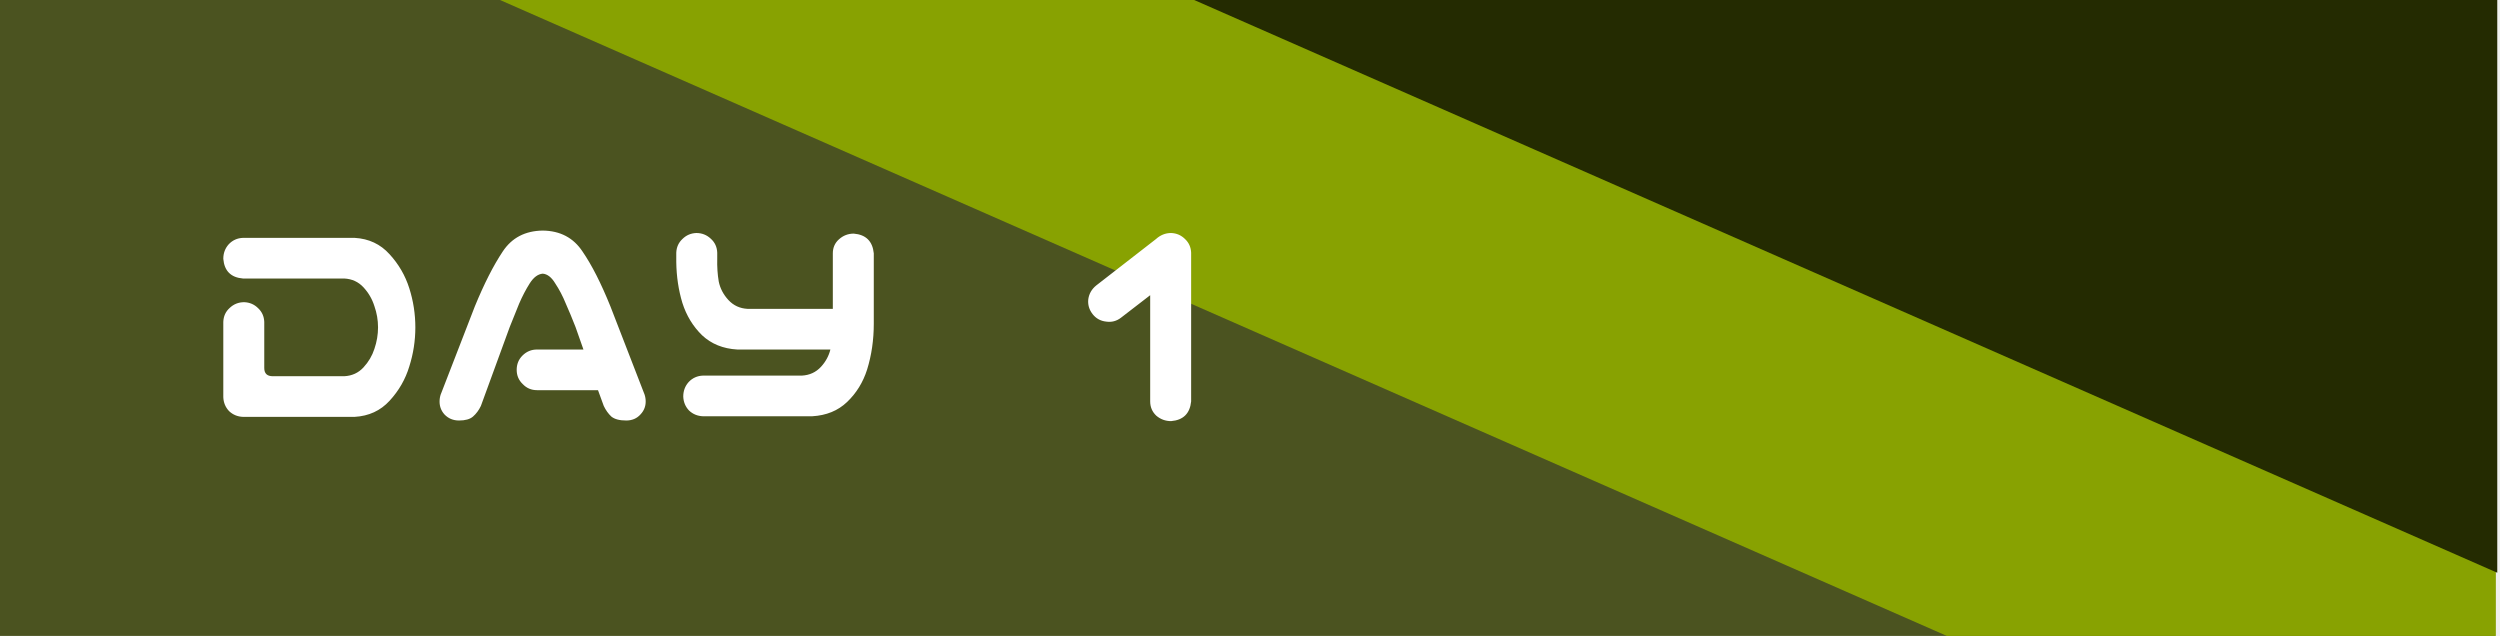
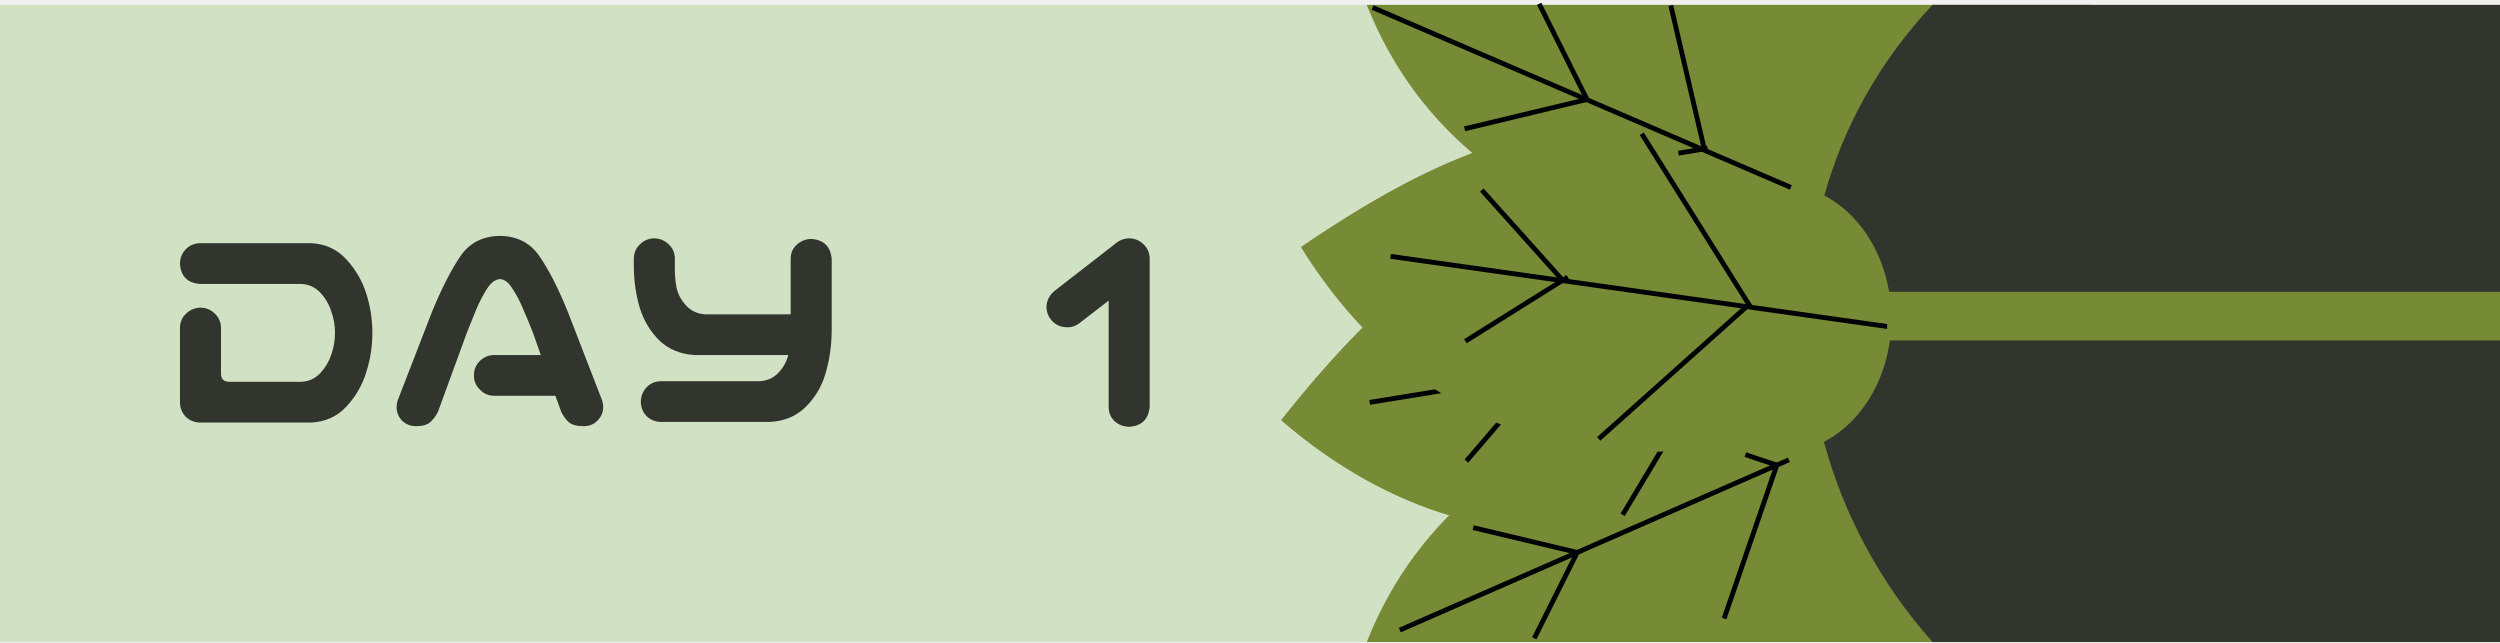
- <svg xmlns="http://www.w3.org/2000/svg" width="515" height="131" viewBox="0 0 515 131" fill="none">
-   <rect width="514" height="131" fill="#4B5320" />
-   <path fill-rule="evenodd" clip-rule="evenodd" d="M401.048 131L103 0H455.904L514.142 25.597V131H401.048Z" fill="#88A201" />
-   <path fill-rule="evenodd" clip-rule="evenodd" d="M514.437 117.985L246 0H514.437V117.985Z" fill="#242B01" />
-   <path d="M73.062 49C75.979 49.167 78.375 50.292 80.25 52.375C82.125 54.417 83.479 56.75 84.312 59.375C85.146 62 85.562 64.688 85.562 67.438C85.562 70.188 85.146 72.875 84.312 75.5C83.521 78.125 82.167 80.479 80.25 82.562C78.375 84.604 75.979 85.708 73.062 85.875H50.062C48.938 85.833 47.979 85.438 47.188 84.688C46.438 83.896 46.042 82.938 46 81.812V66.312C46.042 65.146 46.479 64.188 47.312 63.438C48.146 62.646 49.146 62.25 50.312 62.25C51.438 62.292 52.396 62.708 53.188 63.5C53.979 64.25 54.396 65.188 54.438 66.312V75.812C54.438 76.938 55.021 77.5 56.188 77.5H70.938C72.521 77.417 73.833 76.812 74.875 75.688C75.917 74.562 76.667 73.292 77.125 71.875C77.625 70.417 77.875 68.938 77.875 67.438C77.875 65.938 77.625 64.479 77.125 63.062C76.667 61.604 75.917 60.312 74.875 59.188C73.833 58.062 72.521 57.458 70.938 57.375H50.062C47.562 57.167 46.208 55.812 46 53.312C46 52.146 46.375 51.146 47.125 50.312C47.917 49.479 48.896 49.042 50.062 49H73.062ZM106.438 76.188C106.438 75.021 106.833 74.042 107.625 73.25C108.458 72.417 109.458 72 110.625 72H120.188L118.562 67.375C117.896 65.667 117.229 64.062 116.562 62.562C115.938 61.021 115.208 59.625 114.375 58.375C113.625 57.125 112.771 56.458 111.812 56.375C110.812 56.458 109.917 57.125 109.125 58.375C108.333 59.625 107.604 61.021 106.938 62.562C106.312 64.062 105.667 65.667 105 67.375L99.062 83.625C98.646 84.5 98.104 85.229 97.438 85.812C96.812 86.354 95.854 86.625 94.562 86.625C93.354 86.625 92.354 86.208 91.562 85.375C90.812 84.542 90.479 83.542 90.562 82.375C90.604 81.833 90.729 81.333 90.938 80.875L97.812 63.125C99.729 58.458 101.646 54.688 103.562 51.812C105.438 48.979 108.188 47.542 111.812 47.5C115.396 47.542 118.125 48.979 120 51.812C121.917 54.604 123.833 58.375 125.75 63.125L132.625 80.875C132.833 81.333 132.958 81.833 133 82.375C133.083 83.542 132.729 84.542 131.938 85.375C131.188 86.208 130.208 86.625 129 86.625C127.625 86.625 126.604 86.354 125.938 85.812C125.312 85.229 124.792 84.5 124.375 83.625L123.188 80.375H110.625C109.458 80.375 108.479 79.958 107.688 79.125C106.854 78.333 106.438 77.354 106.438 76.188ZM143.438 48C144.604 48 145.604 48.396 146.438 49.188C147.271 49.938 147.708 50.896 147.75 52.062V53.25C147.708 54.958 147.812 56.542 148.062 58C148.354 59.417 149.021 60.688 150.062 61.812C151.104 62.938 152.417 63.542 154 63.625H171.562V52.188C171.562 51.021 171.979 50.062 172.812 49.312C173.688 48.521 174.708 48.125 175.875 48.125C178.375 48.333 179.75 49.688 180 52.188V66.688C180 70.021 179.542 73.167 178.625 76.125C177.792 78.75 176.417 80.979 174.5 82.812C172.625 84.604 170.229 85.583 167.312 85.75H144.812C143.688 85.708 142.729 85.312 141.938 84.562C141.188 83.771 140.792 82.812 140.75 81.688C140.75 80.521 141.125 79.521 141.875 78.688C142.667 77.854 143.646 77.417 144.812 77.375H165.188C166.771 77.292 168.083 76.688 169.125 75.562C170.083 74.521 170.729 73.333 171.062 72H151.875C148.958 71.833 146.542 70.854 144.625 69.062C142.75 67.229 141.396 65 140.562 62.375C139.771 59.75 139.354 56.958 139.312 54V52.062C139.354 50.938 139.771 50 140.562 49.25C141.354 48.458 142.312 48.042 143.438 48ZM225.062 64.688C224.354 63.771 224.062 62.75 224.188 61.625C224.354 60.5 224.896 59.562 225.812 58.812L238.125 49.25C239.042 48.417 240.083 48 241.25 48C242.375 48.042 243.333 48.458 244.125 49.25C244.917 50 245.333 50.938 245.375 52.062V82.688C245.125 85.188 243.75 86.542 241.25 86.75C240.083 86.75 239.062 86.375 238.188 85.625C237.354 84.833 236.938 83.854 236.938 82.688V60.812L230.938 65.438C230.021 66.146 229 66.417 227.875 66.25C226.708 66.125 225.771 65.604 225.062 64.688Z" fill="white" />
+ <svg xmlns="http://www.w3.org/2000/svg" width="514" height="132" viewBox="0 0 514 132" fill="none">
+   <rect y="1" width="514" height="131" fill="#D1E2C4" />
+   <path d="M64.062 50C66.979 50.167 69.375 51.292 71.25 53.375C73.125 55.417 74.479 57.75 75.312 60.375C76.146 63 76.562 65.688 76.562 68.438C76.562 71.188 76.146 73.875 75.312 76.5C74.521 79.125 73.167 81.479 71.25 83.562C69.375 85.604 66.979 86.708 64.062 86.875H41.062C39.938 86.833 38.979 86.438 38.188 85.688C37.438 84.896 37.042 83.938 37 82.812V67.312C37.042 66.146 37.479 65.188 38.312 64.438C39.146 63.646 40.146 63.25 41.312 63.25C42.438 63.292 43.396 63.708 44.188 64.5C44.979 65.25 45.396 66.188 45.438 67.312V76.812C45.438 77.938 46.021 78.5 47.188 78.5H61.938C63.521 78.417 64.833 77.812 65.875 76.688C66.917 75.562 67.667 74.292 68.125 72.875C68.625 71.417 68.875 69.938 68.875 68.438C68.875 66.938 68.625 65.479 68.125 64.062C67.667 62.604 66.917 61.312 65.875 60.188C64.833 59.062 63.521 58.458 61.938 58.375H41.062C38.562 58.167 37.208 56.812 37 54.312C37 53.146 37.375 52.146 38.125 51.312C38.917 50.479 39.896 50.042 41.062 50H64.062ZM97.438 77.188C97.438 76.021 97.833 75.042 98.625 74.25C99.458 73.417 100.458 73 101.625 73H111.188L109.562 68.375C108.896 66.667 108.229 65.062 107.562 63.562C106.938 62.021 106.208 60.625 105.375 59.375C104.625 58.125 103.771 57.458 102.812 57.375C101.812 57.458 100.917 58.125 100.125 59.375C99.333 60.625 98.604 62.021 97.938 63.562C97.312 65.062 96.667 66.667 96 68.375L90.062 84.625C89.646 85.5 89.104 86.229 88.438 86.812C87.812 87.354 86.854 87.625 85.562 87.625C84.354 87.625 83.354 87.208 82.562 86.375C81.812 85.542 81.479 84.542 81.562 83.375C81.604 82.833 81.729 82.333 81.938 81.875L88.812 64.125C90.729 59.458 92.646 55.688 94.562 52.812C96.438 49.979 99.188 48.542 102.812 48.5C106.396 48.542 109.125 49.979 111 52.812C112.917 55.604 114.833 59.375 116.75 64.125L123.625 81.875C123.833 82.333 123.958 82.833 124 83.375C124.083 84.542 123.729 85.542 122.938 86.375C122.188 87.208 121.208 87.625 120 87.625C118.625 87.625 117.604 87.354 116.938 86.812C116.312 86.229 115.792 85.5 115.375 84.625L114.188 81.375H101.625C100.458 81.375 99.479 80.958 98.688 80.125C97.854 79.333 97.438 78.354 97.438 77.188ZM134.438 49C135.604 49 136.604 49.396 137.438 50.188C138.271 50.938 138.708 51.896 138.75 53.062V54.25C138.708 55.958 138.812 57.542 139.062 59C139.354 60.417 140.021 61.688 141.062 62.812C142.104 63.938 143.417 64.542 145 64.625H162.562V53.188C162.562 52.021 162.979 51.062 163.812 50.312C164.688 49.521 165.708 49.125 166.875 49.125C169.375 49.333 170.75 50.688 171 53.188V67.688C171 71.021 170.542 74.167 169.625 77.125C168.792 79.75 167.417 81.979 165.5 83.812C163.625 85.604 161.229 86.583 158.312 86.75H135.812C134.688 86.708 133.729 86.312 132.938 85.562C132.188 84.771 131.792 83.812 131.75 82.688C131.75 81.521 132.125 80.521 132.875 79.688C133.667 78.854 134.646 78.417 135.812 78.375H156.188C157.771 78.292 159.083 77.688 160.125 76.562C161.083 75.521 161.729 74.333 162.062 73H142.875C139.958 72.833 137.542 71.854 135.625 70.062C133.75 68.229 132.396 66 131.562 63.375C130.771 60.75 130.354 57.958 130.312 55V53.062C130.354 51.938 130.771 51 131.562 50.25C132.354 49.458 133.312 49.042 134.438 49ZM216.062 65.688C215.354 64.771 215.062 63.75 215.188 62.625C215.354 61.5 215.896 60.562 216.812 59.812L229.125 50.25C230.042 49.417 231.083 49 232.25 49C233.375 49.042 234.333 49.458 235.125 50.25C235.917 51 236.333 51.938 236.375 53.062V83.688C236.125 86.188 234.75 87.542 232.25 87.75C231.083 87.75 230.062 87.375 229.188 86.625C228.354 85.833 227.938 84.854 227.938 83.688V61.812L221.938 66.438C221.021 67.146 220 67.417 218.875 67.25C217.708 67.125 216.771 66.604 216.062 65.688Z" fill="#31352E" />
+   <path d="M281 1H430V132L369.68 54C369.68 54 302.983 56.358 281 1Z" fill="#778A35" />
+   <path d="M281 132H430V1L369.68 79C369.68 79 302.983 76.642 281 132Z" fill="#778A35" />
+   <path d="M263.527 86.474L263.498 86.296C304.813 34.216 333.577 31.769 392.73 64.847L392.759 65.024C362.724 113.092 307.889 124.727 263.527 86.474Z" fill="#778A35" />
+   <line x1="281.604" y1="82.732" x2="393.129" y2="64.534" stroke="black" />
+   <line x1="355.219" y1="70.54" x2="323.418" y2="43.306" stroke="black" />
+   <line y1="-0.5" x2="41.869" y2="-0.5" transform="matrix(-0.513372 0.858167 0.858167 0.513372 355.544 70.1602)" stroke="black" />
+   <line x1="316.797" y1="76.87" x2="295.468" y2="64.139" stroke="black" />
+   <line y1="-0.5" x2="24.84" y2="-0.5" transform="matrix(-0.651195 0.758911 0.758911 0.651195 318.04 76.2798)" stroke="black" />
+   <path d="M263.527 86.474L263.498 86.296C304.813 34.216 333.577 31.769 392.73 64.847L392.759 65.024C362.724 113.092 307.889 124.727 263.527 86.474Z" fill="#778A35" />
+   <line x1="281.604" y1="82.732" x2="393.129" y2="64.534" stroke="black" />
+   <line x1="355.219" y1="70.54" x2="323.418" y2="43.306" stroke="black" />
+   <line y1="-0.5" x2="41.869" y2="-0.5" transform="matrix(-0.513372 0.858167 0.858167 0.513372 355.544 70.1602)" stroke="black" />
+   <line x1="316.797" y1="76.87" x2="295.468" y2="64.139" stroke="black" />
+   <line y1="-0.5" x2="24.84" y2="-0.5" transform="matrix(-0.651195 0.758911 0.758911 0.651195 318.04 76.2798)" stroke="black" />
+   <path d="M267.525 50.905L267.55 50.726C322.488 13.294 350.678 19.514 397.312 68.691L397.288 68.87C354.314 105.826 298.5 100.623 267.525 50.905Z" fill="#778A35" />
+   <line x1="285.897" y1="52.709" x2="397.786" y2="68.512" stroke="black" />
+   <line x1="359.806" y1="62.968" x2="337.547" y2="27.507" stroke="black" />
+   <line y1="-0.5" x2="41.869" y2="-0.5" transform="matrix(-0.745416 0.6666 0.6666 0.745416 360.23 62.7024)" stroke="black" />
+   <line x1="321.241" y1="57.582" x2="304.665" y2="39.082" stroke="black" />
+   <line y1="-0.5" x2="24.84" y2="-0.5" transform="matrix(-0.847473 0.530838 0.530838 0.847473 322.603 57.3884)" stroke="black" />
+   <line x1="282.198" y1="1.541" x2="368.198" y2="38.541" stroke="black" />
+   <line x1="287.8" y1="129.542" x2="367.8" y2="94.542" stroke="black" />
+   <line x1="324.447" y1="113.224" x2="315.447" y2="131.224" stroke="black" />
+   <line x1="323.884" y1="113.486" x2="302.884" y2="108.486" stroke="black" />
+   <line x1="365.473" y1="95.162" x2="354.473" y2="127.163" stroke="black" />
+   <line x1="316.447" y1="0.776" x2="326.447" y2="20.776" stroke="black" />
+   <line x1="326.117" y1="20.486" x2="301.117" y2="26.486" stroke="black" />
+   <line x1="350.513" y1="31.114" x2="343.513" y2="1.114" stroke="black" />
+   <line x1="351.082" y1="30.493" x2="345.082" y2="31.493" stroke="black" />
+   <line x1="364.842" y1="95.474" x2="358.842" y2="93.474" stroke="black" />
+   <path fill-rule="evenodd" clip-rule="evenodd" d="M514 1H397.325C386.375 12.653 379.017 26.092 375.074 40.208C383.176 44.408 388.853 54.151 388.853 65.5C388.853 76.883 383.142 86.651 375 90.831C378.997 105.661 386.506 119.808 397.325 132H514V1Z" fill="#31352E" />
+   <rect x="388" y="60" width="126" height="10" fill="#778A35" />
</svg>
